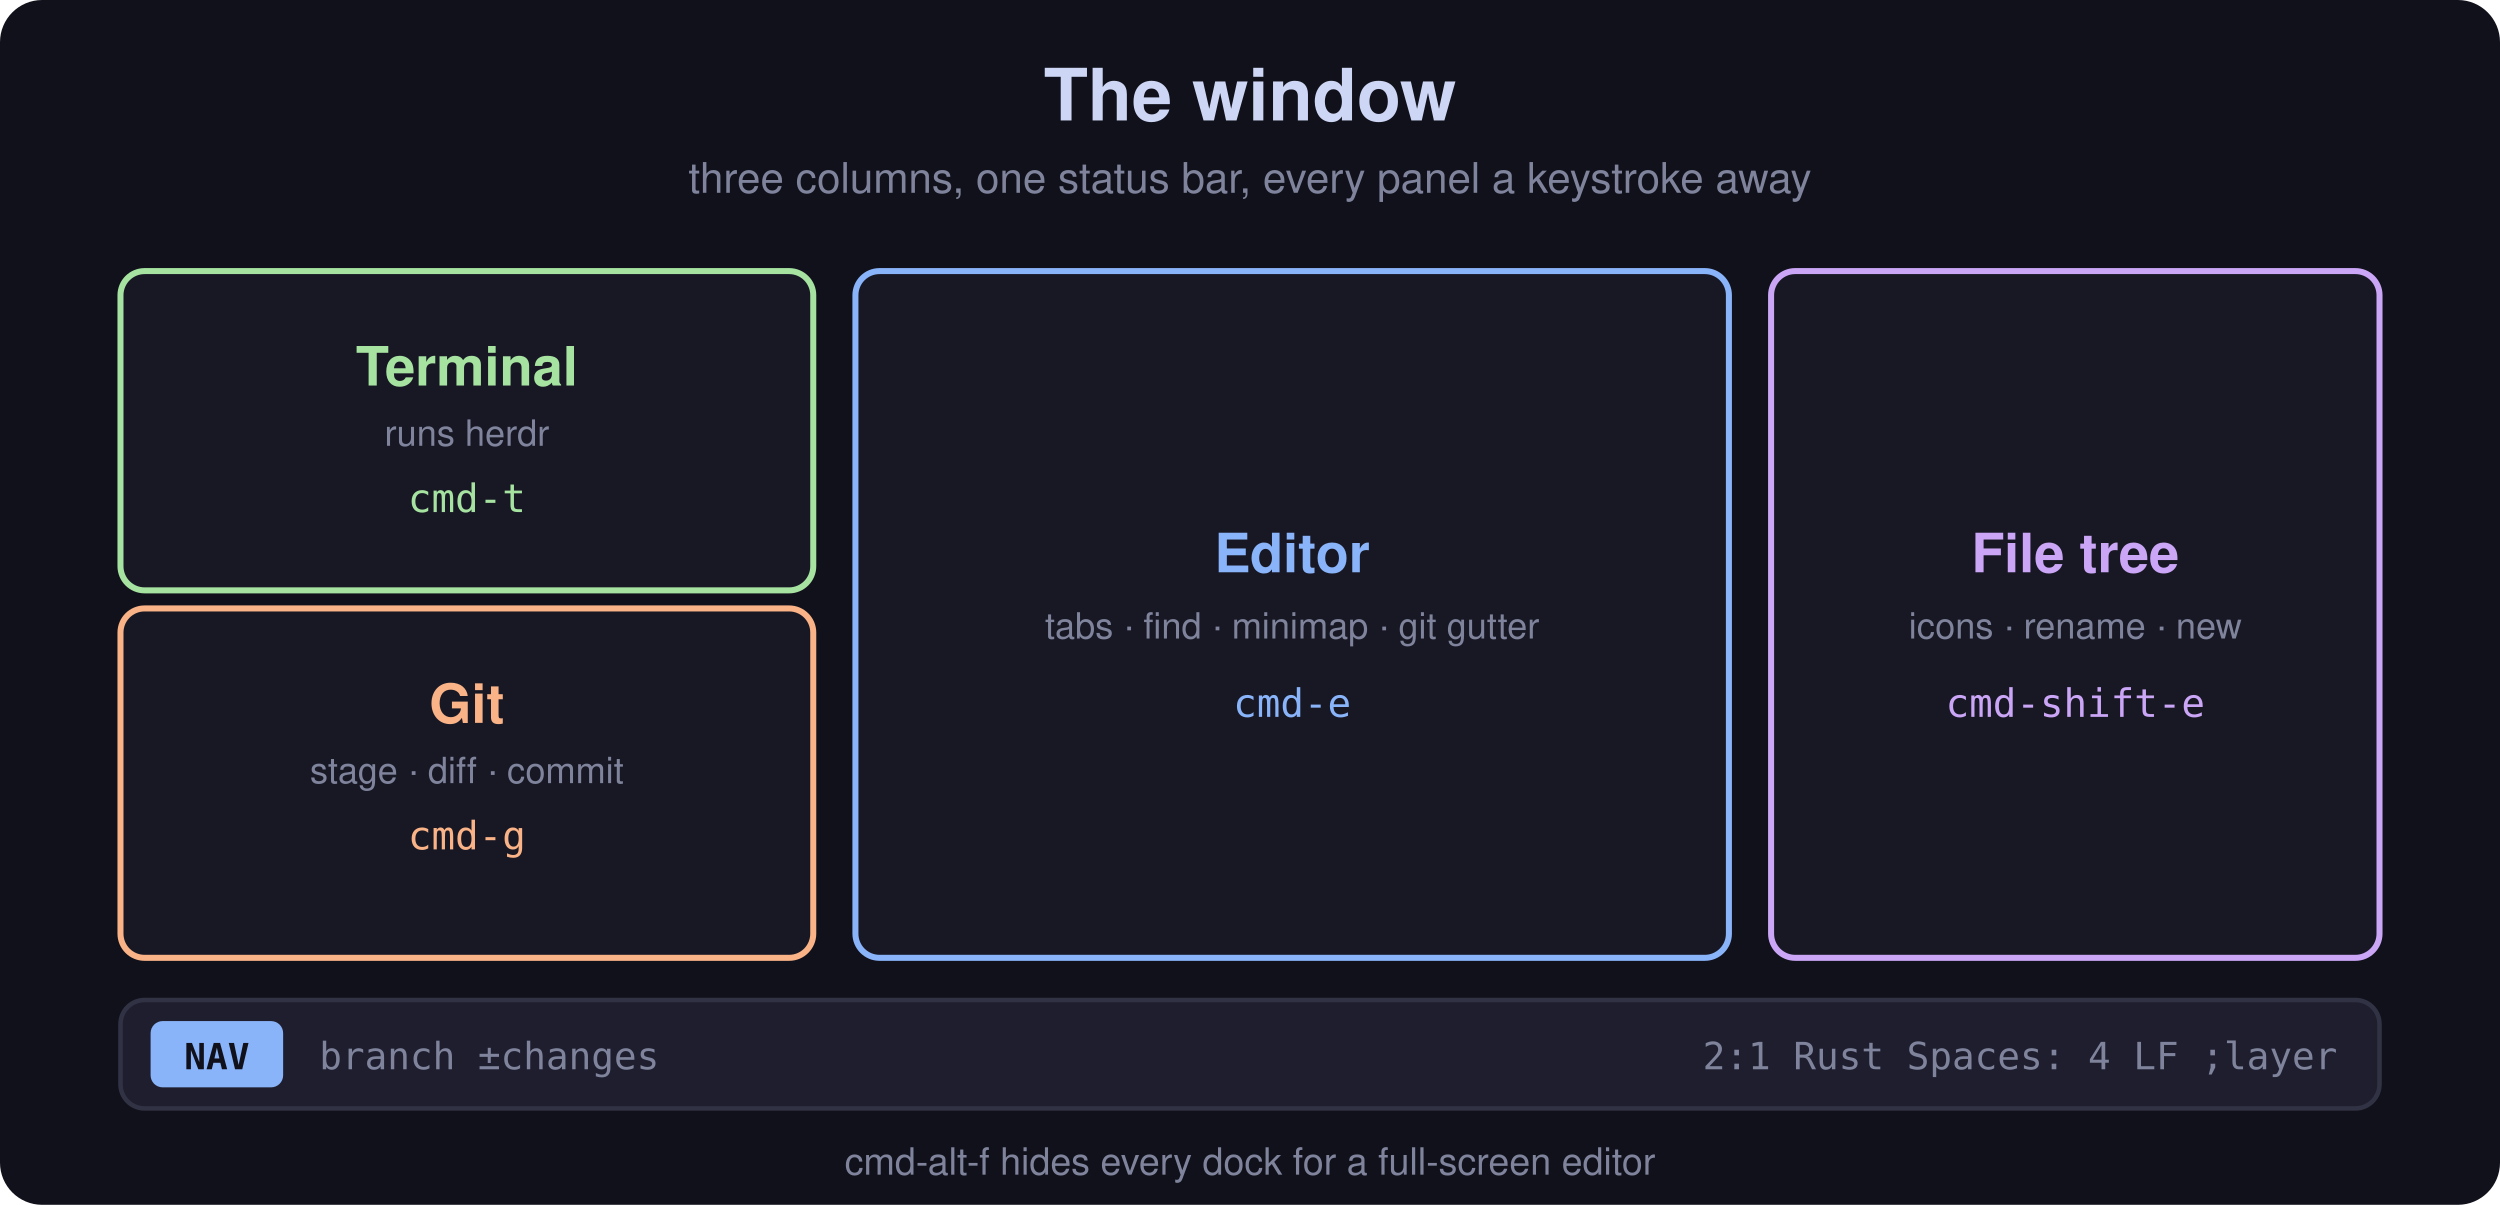
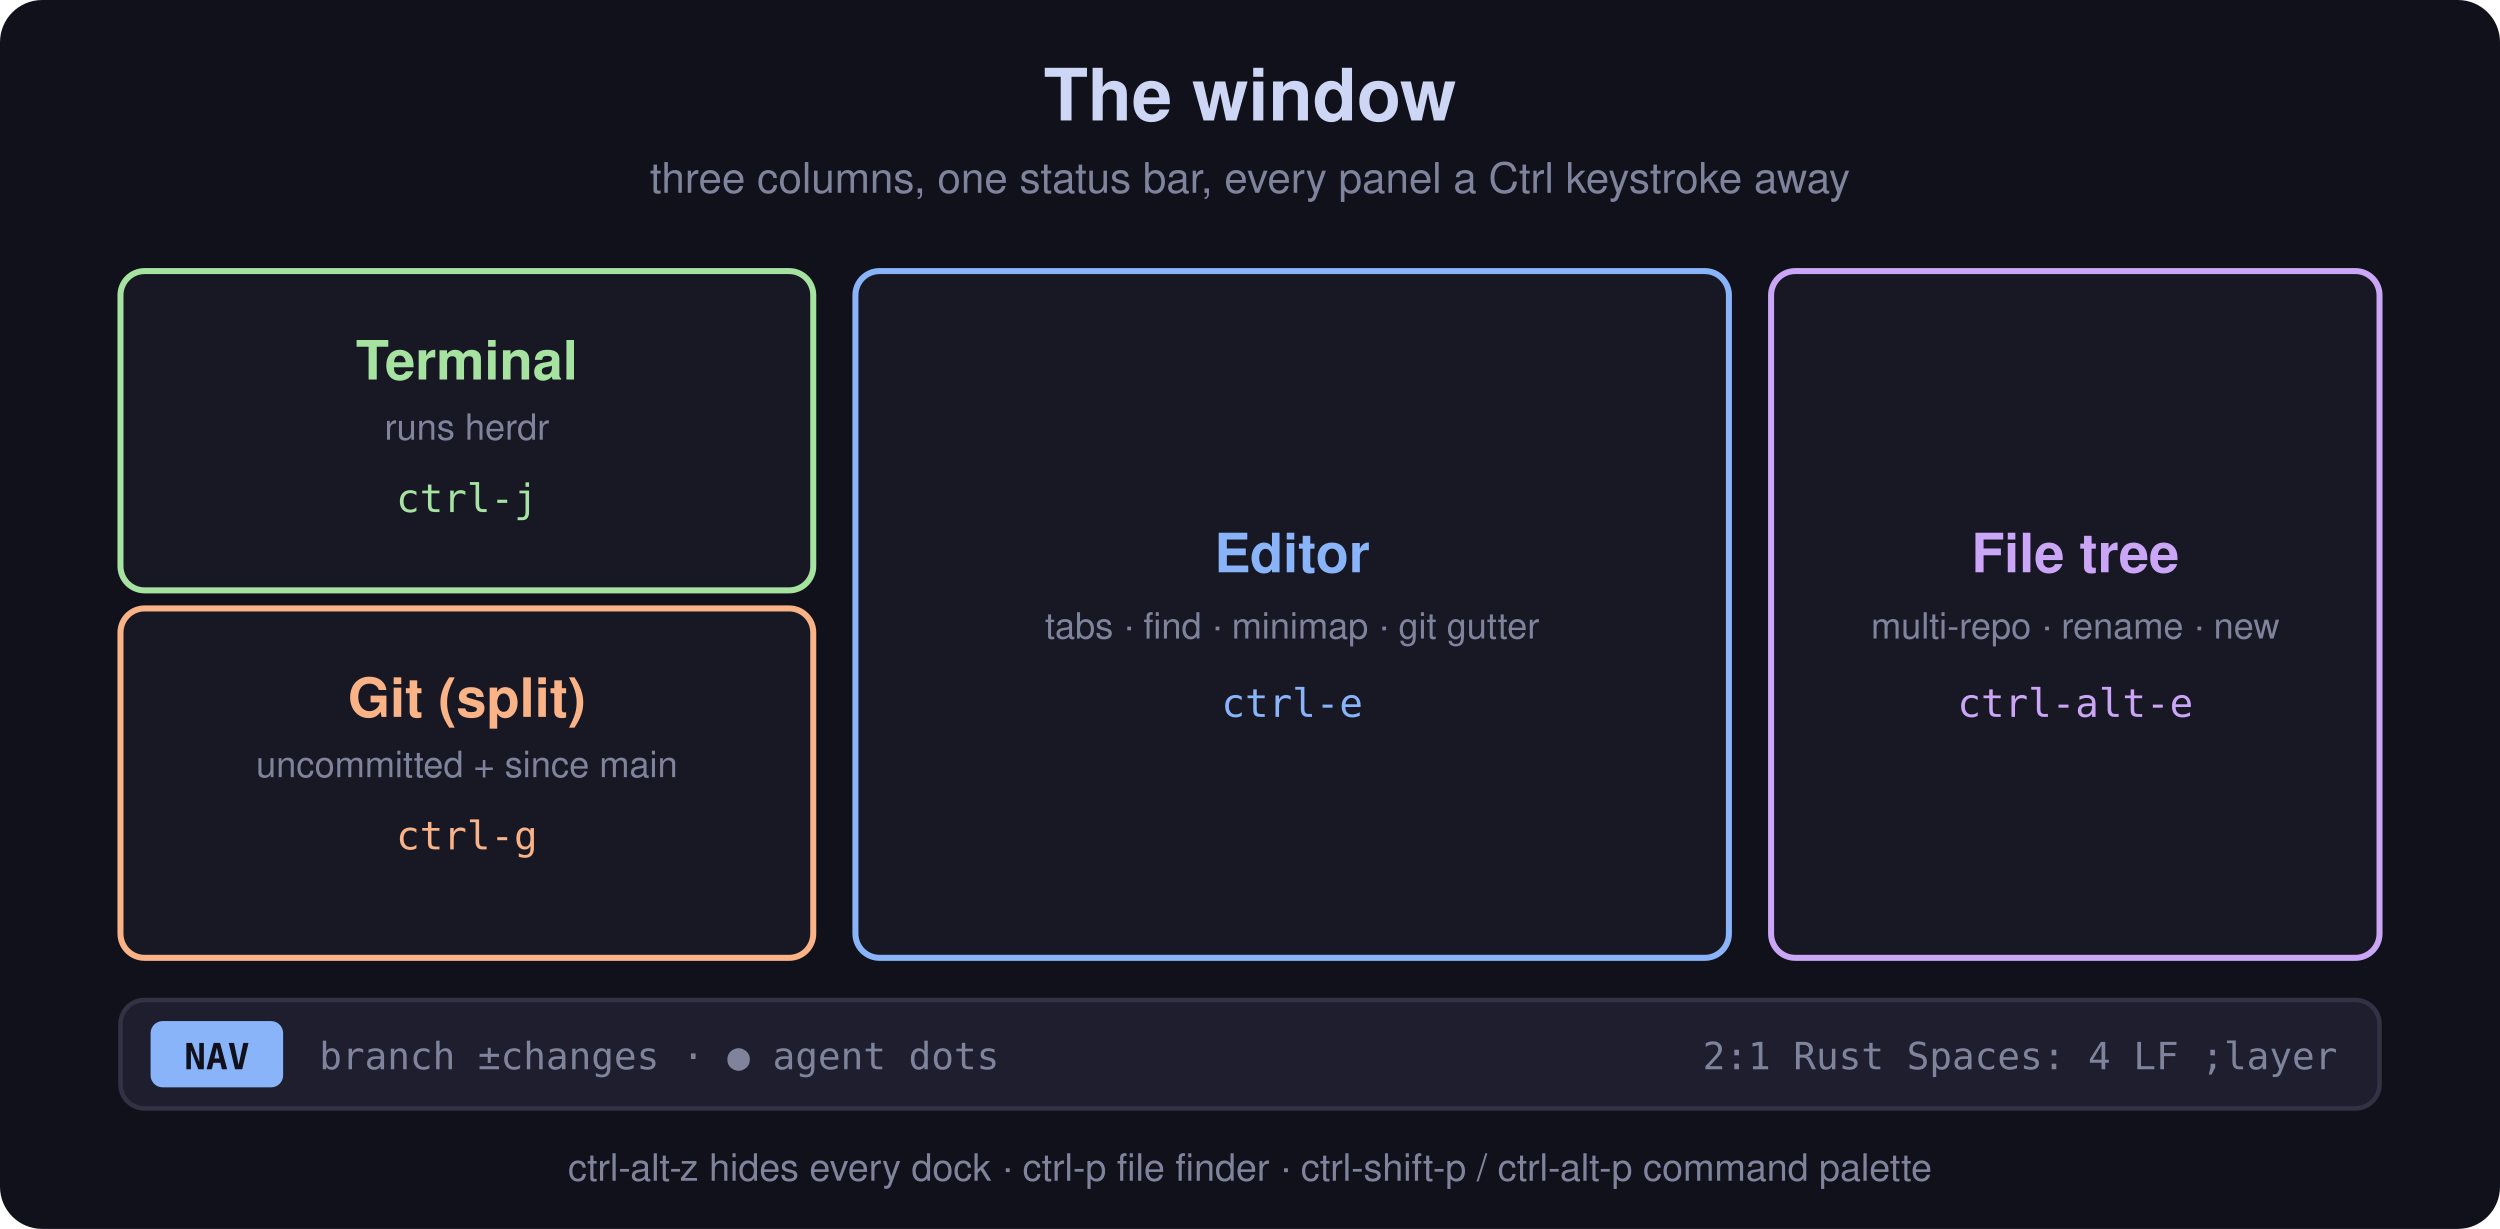
- <svg xmlns="http://www.w3.org/2000/svg" viewBox="0 0 830 400" width="830" height="400" role="img" aria-label="bakedit window layout: terminal and git on the left, editor in the middle, file tree on the right">
-   <rect width="830" height="400" rx="14" fill="#11111b" />
+ <svg xmlns="http://www.w3.org/2000/svg" viewBox="0 0 830 408" width="830" height="408" role="img" aria-label="bakedit window layout: terminal and split git on the left, editor in the middle, file tree on the right">
+   <rect width="830" height="408" rx="14" fill="#11111b" />
  <text x="415.0" y="40" font-family="-apple-system, BlinkMacSystemFont, 'Segoe UI', Helvetica, Arial, sans-serif" font-size="24" fill="#cdd6f4" text-anchor="middle" font-weight="700">The window</text>
-   <text x="415.0" y="64" font-family="-apple-system, BlinkMacSystemFont, 'Segoe UI', Helvetica, Arial, sans-serif" font-size="14" fill="#7f849c" text-anchor="middle" font-weight="400">three columns, one status bar, every panel a keystroke away</text>
+   <text x="415.0" y="64" font-family="-apple-system, BlinkMacSystemFont, 'Segoe UI', Helvetica, Arial, sans-serif" font-size="14" fill="#7f849c" text-anchor="middle" font-weight="400">three columns, one status bar, every panel a Ctrl keystroke away</text>
  <rect x="40" y="90" width="230" height="106" rx="8" fill="#181825" stroke="#a6e3a1" stroke-width="2" />
-   <text x="155.0" y="128" font-family="-apple-system, BlinkMacSystemFont, 'Segoe UI', Helvetica, Arial, sans-serif" font-size="18" fill="#a6e3a1" text-anchor="middle" font-weight="700">Terminal</text>
-   <text x="155.0" y="148" font-family="-apple-system, BlinkMacSystemFont, 'Segoe UI', Helvetica, Arial, sans-serif" font-size="12" fill="#7f849c" text-anchor="middle" font-weight="400">runs herdr</text>
-   <text x="155.0" y="170" font-family="ui-monospace, SFMono-Regular, Menlo, Consolas, monospace" font-size="13" fill="#a6e3a1" text-anchor="middle" font-weight="400">cmd-t</text>
+   <text x="155.0" y="126" font-family="-apple-system, BlinkMacSystemFont, 'Segoe UI', Helvetica, Arial, sans-serif" font-size="18" fill="#a6e3a1" text-anchor="middle" font-weight="700">Terminal</text>
+   <text x="155.0" y="146" font-family="-apple-system, BlinkMacSystemFont, 'Segoe UI', Helvetica, Arial, sans-serif" font-size="12" fill="#7f849c" text-anchor="middle" font-weight="400">runs herdr</text>
+   <text x="155.0" y="170" font-family="ui-monospace, SFMono-Regular, Menlo, Consolas, monospace" font-size="13" fill="#a6e3a1" text-anchor="middle" font-weight="400">ctrl-j</text>
  <rect x="40" y="202" width="230" height="116" rx="8" fill="#181825" stroke="#fab387" stroke-width="2" />
-   <text x="155.0" y="240" font-family="-apple-system, BlinkMacSystemFont, 'Segoe UI', Helvetica, Arial, sans-serif" font-size="18" fill="#fab387" text-anchor="middle" font-weight="700">Git</text>
-   <text x="155.0" y="260" font-family="-apple-system, BlinkMacSystemFont, 'Segoe UI', Helvetica, Arial, sans-serif" font-size="12" fill="#7f849c" text-anchor="middle" font-weight="400">stage · diff · commit</text>
-   <text x="155.0" y="282" font-family="ui-monospace, SFMono-Regular, Menlo, Consolas, monospace" font-size="13" fill="#fab387" text-anchor="middle" font-weight="400">cmd-g</text>
+   <text x="155.0" y="238" font-family="-apple-system, BlinkMacSystemFont, 'Segoe UI', Helvetica, Arial, sans-serif" font-size="18" fill="#fab387" text-anchor="middle" font-weight="700">Git (split)</text>
+   <text x="155.0" y="258" font-family="-apple-system, BlinkMacSystemFont, 'Segoe UI', Helvetica, Arial, sans-serif" font-size="12" fill="#7f849c" text-anchor="middle" font-weight="400">uncommitted + since main</text>
+   <text x="155.0" y="282" font-family="ui-monospace, SFMono-Regular, Menlo, Consolas, monospace" font-size="13" fill="#fab387" text-anchor="middle" font-weight="400">ctrl-g</text>
  <rect x="284" y="90" width="290" height="228" rx="8" fill="#181825" stroke="#89b4fa" stroke-width="2" />
  <text x="429.0" y="190" font-family="-apple-system, BlinkMacSystemFont, 'Segoe UI', Helvetica, Arial, sans-serif" font-size="18" fill="#89b4fa" text-anchor="middle" font-weight="700">Editor</text>
  <text x="429.0" y="212" font-family="-apple-system, BlinkMacSystemFont, 'Segoe UI', Helvetica, Arial, sans-serif" font-size="12" fill="#7f849c" text-anchor="middle" font-weight="400">tabs · find · minimap · git gutter</text>
-   <text x="429.0" y="238" font-family="ui-monospace, SFMono-Regular, Menlo, Consolas, monospace" font-size="13" fill="#89b4fa" text-anchor="middle" font-weight="400">cmd-e</text>
+   <text x="429.0" y="238" font-family="ui-monospace, SFMono-Regular, Menlo, Consolas, monospace" font-size="13" fill="#89b4fa" text-anchor="middle" font-weight="400">ctrl-e</text>
  <rect x="588" y="90" width="202" height="228" rx="8" fill="#181825" stroke="#cba6f7" stroke-width="2" />
  <text x="689.0" y="190" font-family="-apple-system, BlinkMacSystemFont, 'Segoe UI', Helvetica, Arial, sans-serif" font-size="18" fill="#cba6f7" text-anchor="middle" font-weight="700">File tree</text>
-   <text x="689.0" y="212" font-family="-apple-system, BlinkMacSystemFont, 'Segoe UI', Helvetica, Arial, sans-serif" font-size="12" fill="#7f849c" text-anchor="middle" font-weight="400">icons · rename · new</text>
-   <text x="689.0" y="238" font-family="ui-monospace, SFMono-Regular, Menlo, Consolas, monospace" font-size="13" fill="#cba6f7" text-anchor="middle" font-weight="400">cmd-shift-e</text>
+   <text x="689.0" y="212" font-family="-apple-system, BlinkMacSystemFont, 'Segoe UI', Helvetica, Arial, sans-serif" font-size="12" fill="#7f849c" text-anchor="middle" font-weight="400">multi-repo · rename · new</text>
+   <text x="689.0" y="238" font-family="ui-monospace, SFMono-Regular, Menlo, Consolas, monospace" font-size="13" fill="#cba6f7" text-anchor="middle" font-weight="400">ctrl-alt-e</text>
  <rect x="40" y="332" width="750" height="36" rx="8" fill="#1e1e2e" stroke="#313244" stroke-width="1.5" />
  <rect x="50" y="339" width="44" height="22" rx="4" fill="#89b4fa" />
  <text x="72" y="355" font-family="ui-monospace, SFMono-Regular, Menlo, Consolas, monospace" font-size="12" fill="#11111b" text-anchor="middle" font-weight="700">NAV</text>
-   <text x="106" y="355" font-family="ui-monospace, SFMono-Regular, Menlo, Consolas, monospace" font-size="12.5" fill="#7f849c" text-anchor="start" font-weight="400">branch  ±changes</text>
+   <text x="106" y="355" font-family="ui-monospace, SFMono-Regular, Menlo, Consolas, monospace" font-size="12.5" fill="#7f849c" text-anchor="start" font-weight="400">branch  ±changes  ·  ● agent dots</text>
  <text x="776" y="355" font-family="ui-monospace, SFMono-Regular, Menlo, Consolas, monospace" font-size="12.5" fill="#7f849c" text-anchor="end" font-weight="400">2:1   Rust   Spaces: 4   LF   ;layer</text>
-   <text x="415.0" y="390" font-family="-apple-system, BlinkMacSystemFont, 'Segoe UI', Helvetica, Arial, sans-serif" font-size="12.5" fill="#7f849c" text-anchor="middle" font-weight="400">cmd-alt-f hides every dock for a full-screen editor</text>
+   <text x="415.0" y="392" font-family="-apple-system, BlinkMacSystemFont, 'Segoe UI', Helvetica, Arial, sans-serif" font-size="12.5" fill="#7f849c" text-anchor="middle" font-weight="400">ctrl-alt-z hides every dock · ctrl-p file finder · ctrl-shift-p / ctrl-alt-p command palette</text>
</svg>
